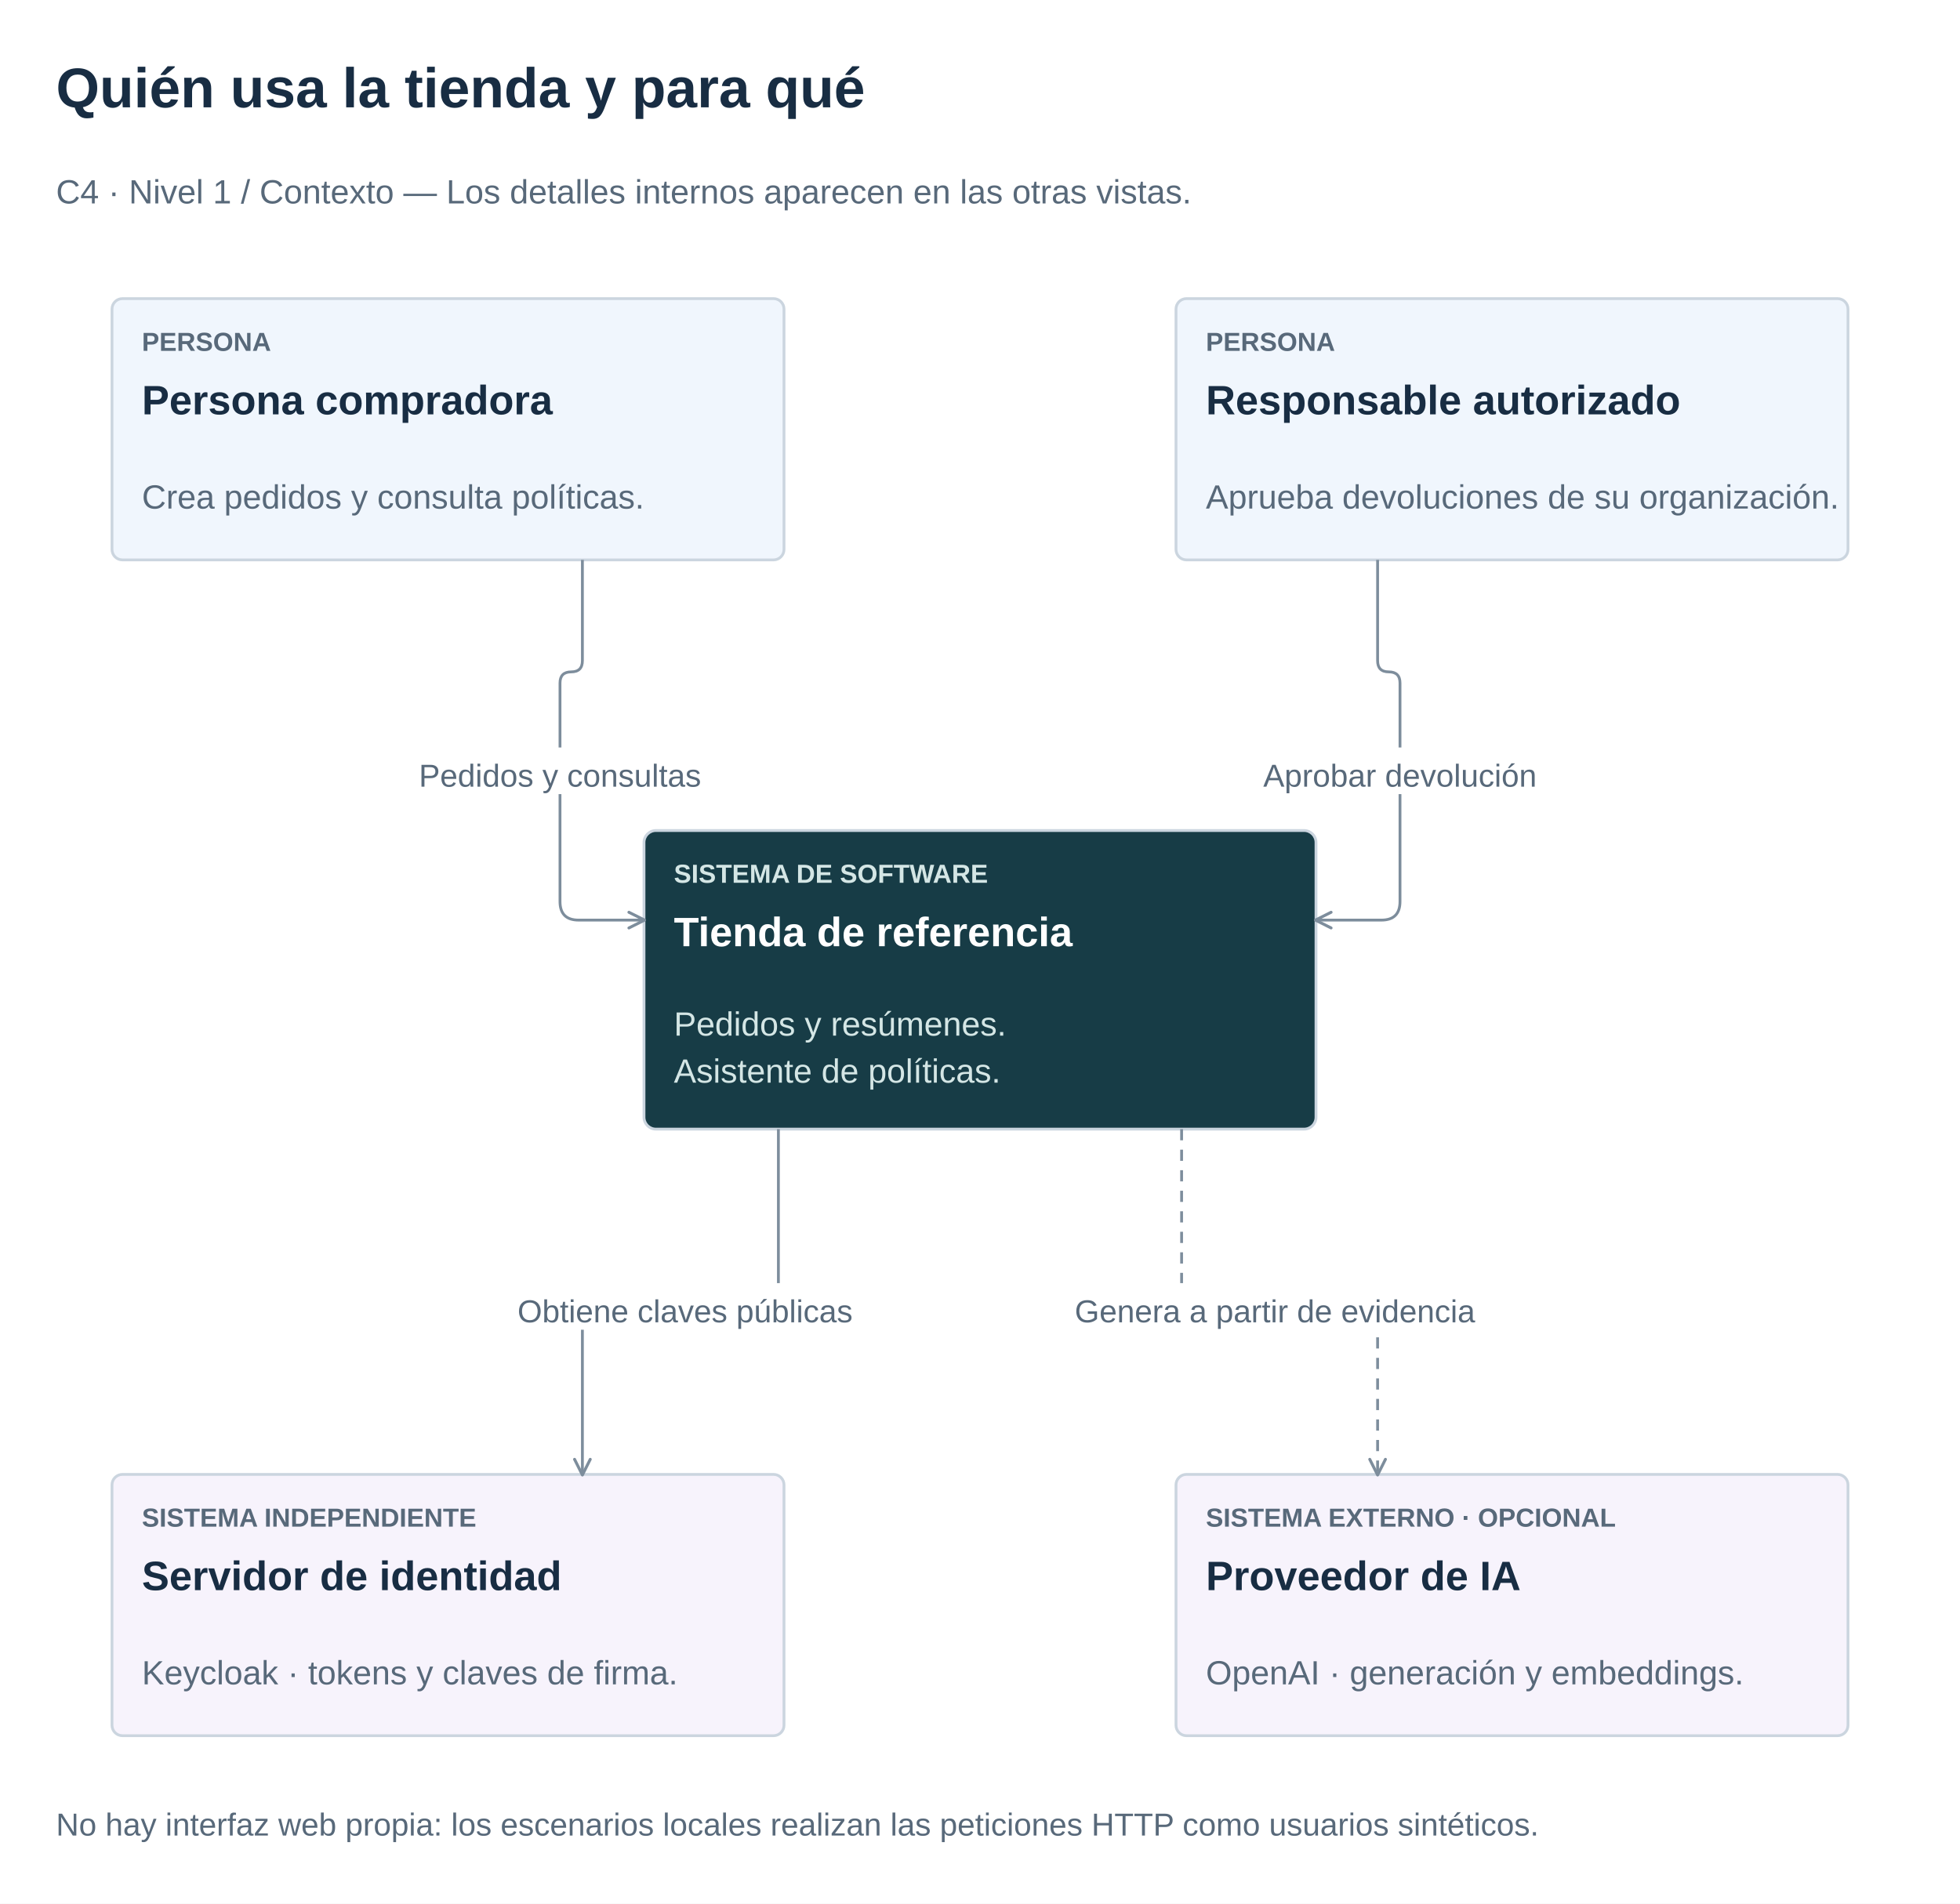
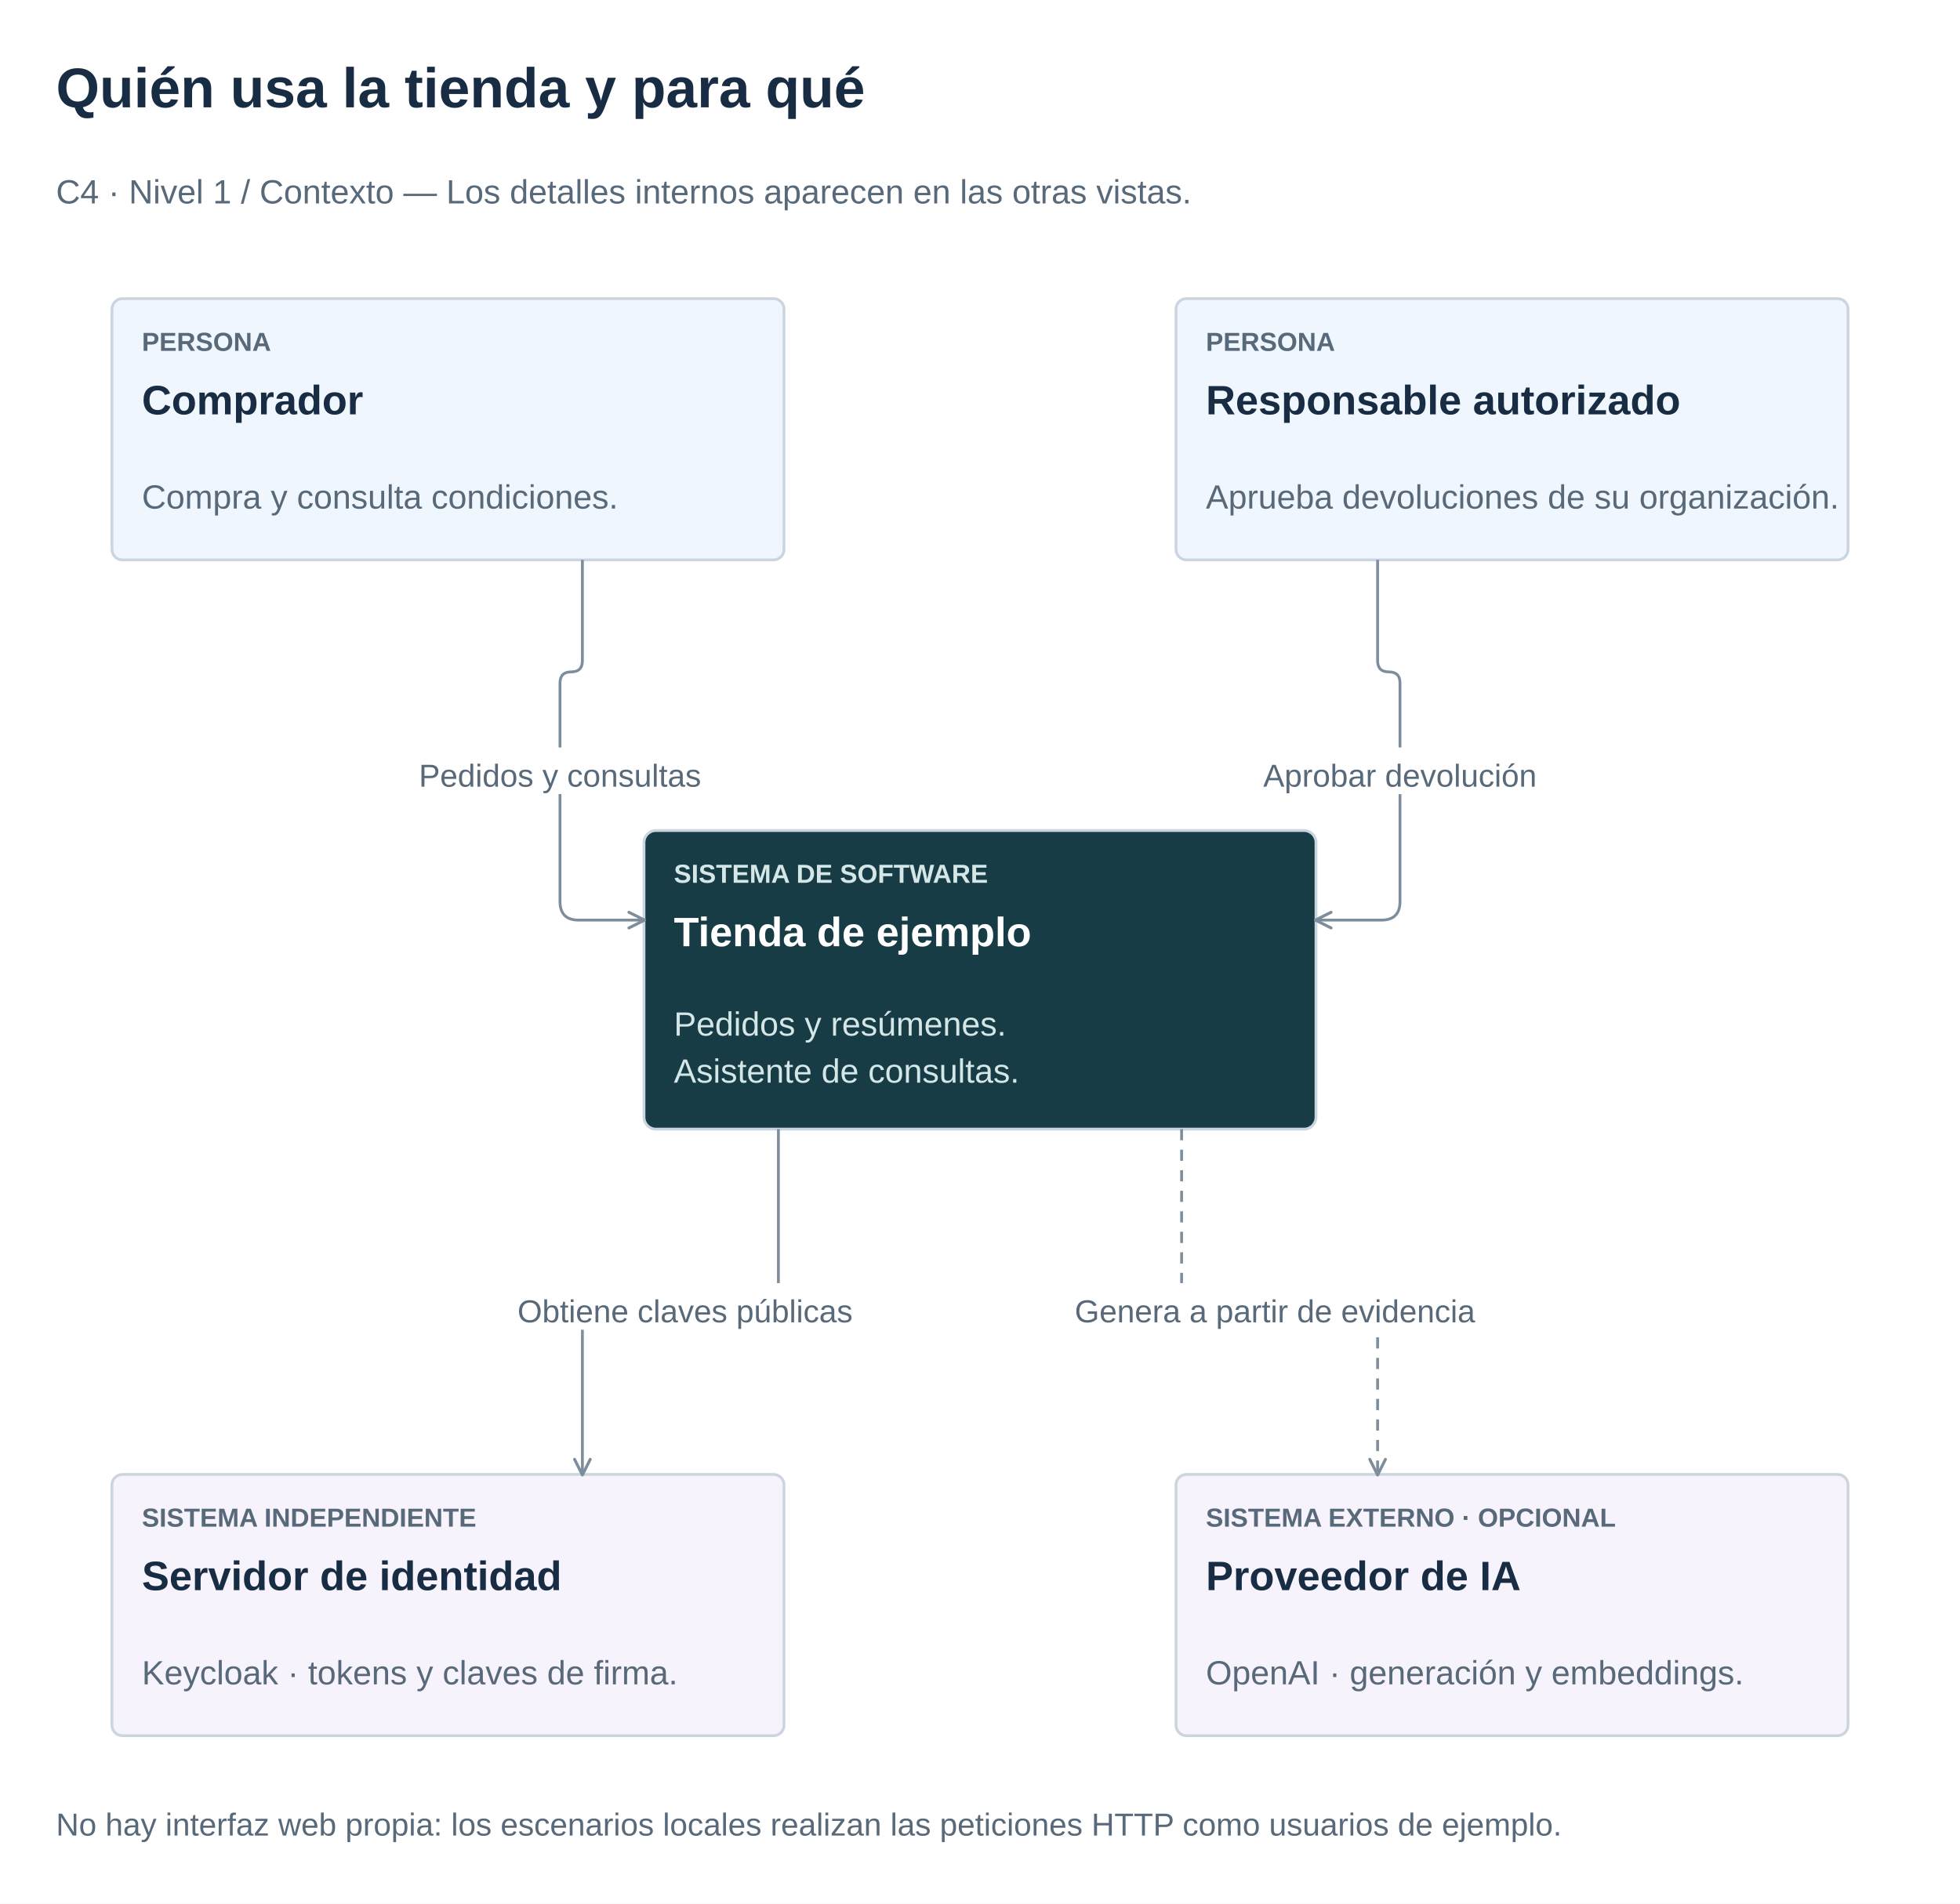
<svg xmlns="http://www.w3.org/2000/svg" width="1050" height="1020" viewBox="0 0 1050 1020" role="img" aria-labelledby="title">
  <defs>
    <marker id="arrow" viewBox="0 0 10 10" refX="8.7" refY="5" markerWidth="7" markerHeight="7" orient="auto-start-reverse">
      <path d="M 1 1 L 9 5 L 1 9" fill="none" stroke="context-stroke" stroke-width="1.5" stroke-linecap="round" stroke-linejoin="round" />
    </marker>
  </defs>
  <rect width="100%" height="100%" fill="#FFFFFF" />
  <text data-cell="title" x="30" y="57.5" font-size="30" font-family="Arial,Helvetica,sans-serif" font-weight="700" font-style="normal" text-anchor="start" fill="#182D43">Quién usa la tienda y para qué</text>
  <text data-cell="subtitle" x="30" y="109" font-size="18" font-family="Arial,Helvetica,sans-serif" font-weight="400" font-style="normal" text-anchor="start" fill="#58697A">C4 · Nivel 1 / Contexto    —    Los detalles internos aparecen en las otras vistas.</text>
  <rect x="60" y="160" width="360" height="140" rx="5.6" data-cell="buyer-shape" fill="#F0F6FD" stroke="#CBD5DF" stroke-width="1.5" />
  <text data-cell="buyer-kind" x="76" y="188" font-size="14" font-family="Arial,Helvetica,sans-serif" font-weight="700" font-style="normal" text-anchor="start" fill="#58697A">PERSONA</text>
-   <text data-cell="buyer-title" x="76" y="222" font-size="22" font-family="Arial,Helvetica,sans-serif" font-weight="700" font-style="normal" text-anchor="start" fill="#182D43">Persona compradora</text>
-   <text data-cell="buyer-body" x="76" y="272.5" font-size="18" font-family="Arial,Helvetica,sans-serif" font-weight="400" font-style="normal" text-anchor="start" fill="#58697A">Crea pedidos y consulta políticas.</text>
+   <text data-cell="buyer-title" x="76" y="222" font-size="22" font-family="Arial,Helvetica,sans-serif" font-weight="700" font-style="normal" text-anchor="start" fill="#182D43">Comprador</text>
+   <text data-cell="buyer-body" x="76" y="272.5" font-size="18" font-family="Arial,Helvetica,sans-serif" font-weight="400" font-style="normal" text-anchor="start" fill="#58697A">Compra y consulta condiciones.</text>
  <rect x="630" y="160" width="360" height="140" rx="5.6" data-cell="manager-shape" fill="#F0F6FD" stroke="#CBD5DF" stroke-width="1.5" />
  <text data-cell="manager-kind" x="646" y="188" font-size="14" font-family="Arial,Helvetica,sans-serif" font-weight="700" font-style="normal" text-anchor="start" fill="#58697A">PERSONA</text>
  <text data-cell="manager-title" x="646" y="222" font-size="22" font-family="Arial,Helvetica,sans-serif" font-weight="700" font-style="normal" text-anchor="start" fill="#182D43">Responsable autorizado</text>
  <text data-cell="manager-body" x="646" y="272.5" font-size="18" font-family="Arial,Helvetica,sans-serif" font-weight="400" font-style="normal" text-anchor="start" fill="#58697A">Aprueba devoluciones de su organización.</text>
  <rect x="345" y="445" width="360" height="160" rx="6.4" data-cell="shop-shape" fill="#173C46" stroke="#CBD5DF" stroke-width="1.5" />
  <text data-cell="shop-kind" x="361" y="473" font-size="14" font-family="Arial,Helvetica,sans-serif" font-weight="700" font-style="normal" text-anchor="start" fill="#D4E6E5">SISTEMA DE SOFTWARE</text>
-   <text data-cell="shop-title" x="361" y="507" font-size="22" font-family="Arial,Helvetica,sans-serif" font-weight="700" font-style="normal" text-anchor="start" fill="#FFFFFF">Tienda de referencia</text>
+   <text data-cell="shop-title" x="361" y="507" font-size="22" font-family="Arial,Helvetica,sans-serif" font-weight="700" font-style="normal" text-anchor="start" fill="#FFFFFF">Tienda de ejemplo</text>
  <text data-cell="shop-body" x="361" y="554.9" font-size="18" font-family="Arial,Helvetica,sans-serif" font-weight="400" font-style="normal" text-anchor="start" fill="#D4E6E5">Pedidos y resúmenes.</text>
-   <text data-cell="shop-body" x="361" y="580.1" font-size="18" font-family="Arial,Helvetica,sans-serif" font-weight="400" font-style="normal" text-anchor="start" fill="#D4E6E5">Asistente de políticas.</text>
+   <text data-cell="shop-body" x="361" y="580.1" font-size="18" font-family="Arial,Helvetica,sans-serif" font-weight="400" font-style="normal" text-anchor="start" fill="#D4E6E5">Asistente de consultas.</text>
  <rect x="60" y="790" width="360" height="140" rx="5.6" data-cell="identity-shape" fill="#F7F3FC" stroke="#CBD5DF" stroke-width="1.5" />
  <text data-cell="identity-kind" x="76" y="818" font-size="14" font-family="Arial,Helvetica,sans-serif" font-weight="700" font-style="normal" text-anchor="start" fill="#58697A">SISTEMA INDEPENDIENTE</text>
  <text data-cell="identity-title" x="76" y="852" font-size="22" font-family="Arial,Helvetica,sans-serif" font-weight="700" font-style="normal" text-anchor="start" fill="#182D43">Servidor de identidad</text>
  <text data-cell="identity-body" x="76" y="902.5" font-size="18" font-family="Arial,Helvetica,sans-serif" font-weight="400" font-style="normal" text-anchor="start" fill="#58697A">Keycloak · tokens y claves de firma.</text>
  <rect x="630" y="790" width="360" height="140" rx="5.6" data-cell="llm-shape" fill="#F7F3FC" stroke="#CBD5DF" stroke-width="1.5" />
  <text data-cell="llm-kind" x="646" y="818" font-size="14" font-family="Arial,Helvetica,sans-serif" font-weight="700" font-style="normal" text-anchor="start" fill="#58697A">SISTEMA EXTERNO · OPCIONAL</text>
  <text data-cell="llm-title" x="646" y="852" font-size="22" font-family="Arial,Helvetica,sans-serif" font-weight="700" font-style="normal" text-anchor="start" fill="#182D43">Proveedor de IA</text>
  <text data-cell="llm-body" x="646" y="902.5" font-size="18" font-family="Arial,Helvetica,sans-serif" font-weight="400" font-style="normal" text-anchor="start" fill="#58697A">OpenAI · generación y embeddings.</text>
  <path d="M 312 300 L 312 354 Q 312 360 306 360 L 306 360 Q 300 360 300 366 L 300 483 Q 300 493 310 493 L 345 493" data-cell="buyer-shop" fill="none" stroke="#7D8D9C" stroke-width="1.5" stroke-linejoin="round" marker-end="url(#arrow)" />
  <path d="M 738 300 L 738 354 Q 738 360 744 360 L 744 360 Q 750 360 750 366 L 750 483 Q 750 493 740 493 L 705 493" data-cell="manager-shop" fill="none" stroke="#7D8D9C" stroke-width="1.5" stroke-linejoin="round" marker-end="url(#arrow)" />
  <path d="M 417 605 L 417 690 Q 417 700 407 700 L 322 700 Q 312 700 312 710 L 312 790" data-cell="shop-identity" fill="none" stroke="#7D8D9C" stroke-width="1.5" stroke-linejoin="round" marker-end="url(#arrow)" />
  <path d="M 633 605 L 633 690 Q 633 700 643 700 L 728 700 Q 738 700 738 710 L 738 790" data-cell="shop-llm" fill="none" stroke="#7D8D9C" stroke-width="1.5" stroke-linejoin="round" stroke-dasharray="6 5" marker-end="url(#arrow)" />
-   <text data-cell="footer" x="30" y="983.5" font-size="17" font-family="Arial,Helvetica,sans-serif" font-weight="400" font-style="normal" text-anchor="start" fill="#58697A">No hay interfaz web propia: los escenarios locales realizan las peticiones HTTP como usuarios sintéticos.</text>
+   <text data-cell="footer" x="30" y="983.5" font-size="17" font-family="Arial,Helvetica,sans-serif" font-weight="400" font-style="normal" text-anchor="start" fill="#58697A">No hay interfaz web propia: los escenarios locales realizan las peticiones HTTP como usuarios de ejemplo.</text>
  <rect data-label-for="buyer-shop" x="207.5" y="400.5" width="185" height="25" rx="3" fill="#FFFFFF" stroke="none" />
  <text data-cell="buyer-shop" data-label-for="buyer-shop" x="300" y="421.5" font-size="17" font-family="Arial,Helvetica,sans-serif" font-weight="400" font-style="normal" text-anchor="middle" fill="#58697A">Pedidos y consultas</text>
  <rect data-label-for="manager-shop" x="657.5" y="400.5" width="185" height="25" rx="3" fill="#FFFFFF" stroke="none" />
  <text data-cell="manager-shop" data-label-for="manager-shop" x="750" y="421.5" font-size="17" font-family="Arial,Helvetica,sans-serif" font-weight="400" font-style="normal" text-anchor="middle" fill="#58697A">Aprobar devolución</text>
  <rect data-label-for="shop-identity" x="267" y="687.5" width="200" height="25" rx="3" fill="#FFFFFF" stroke="none" />
  <text data-cell="shop-identity" data-label-for="shop-identity" x="367" y="708.5" font-size="17" font-family="Arial,Helvetica,sans-serif" font-weight="400" font-style="normal" text-anchor="middle" fill="#58697A">Obtiene claves públicas</text>
  <rect data-label-for="shop-llm" x="568" y="687.5" width="230" height="25" rx="3" fill="#FFFFFF" stroke="none" />
  <text data-cell="shop-llm" data-label-for="shop-llm" x="683" y="708.5" font-size="17" font-family="Arial,Helvetica,sans-serif" font-weight="400" font-style="normal" text-anchor="middle" fill="#58697A">Genera a partir de evidencia</text>
</svg>
